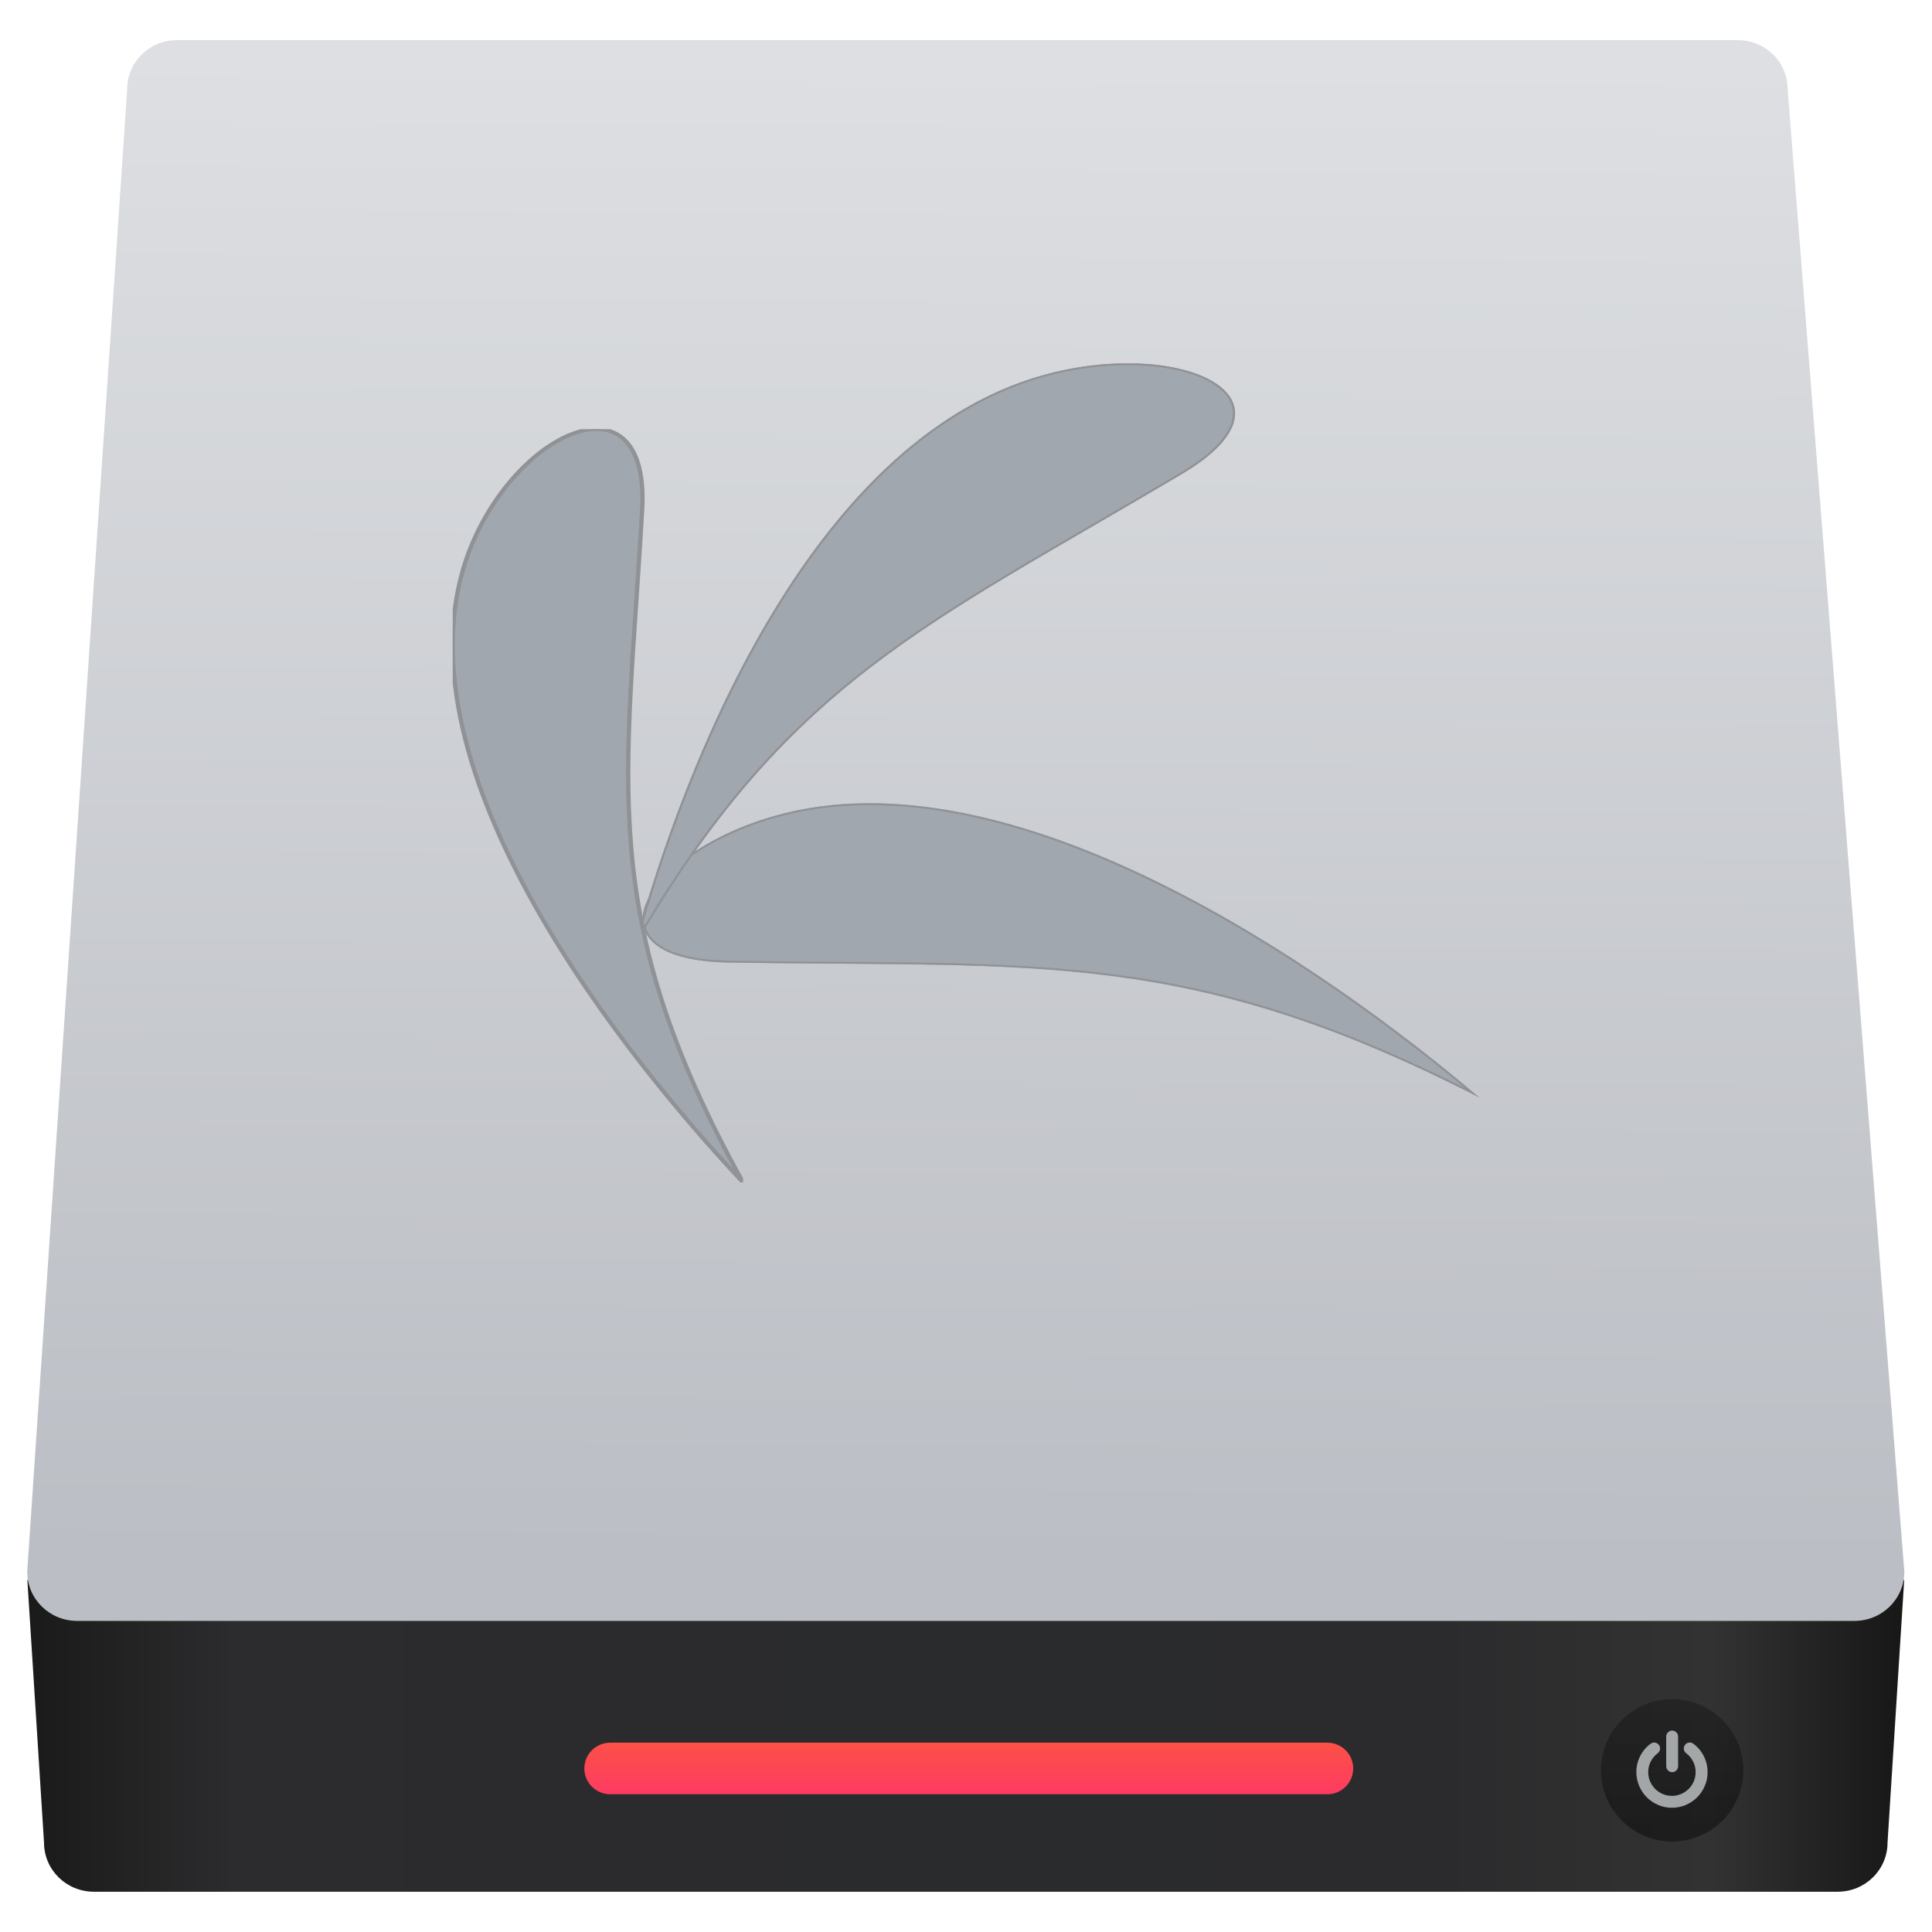
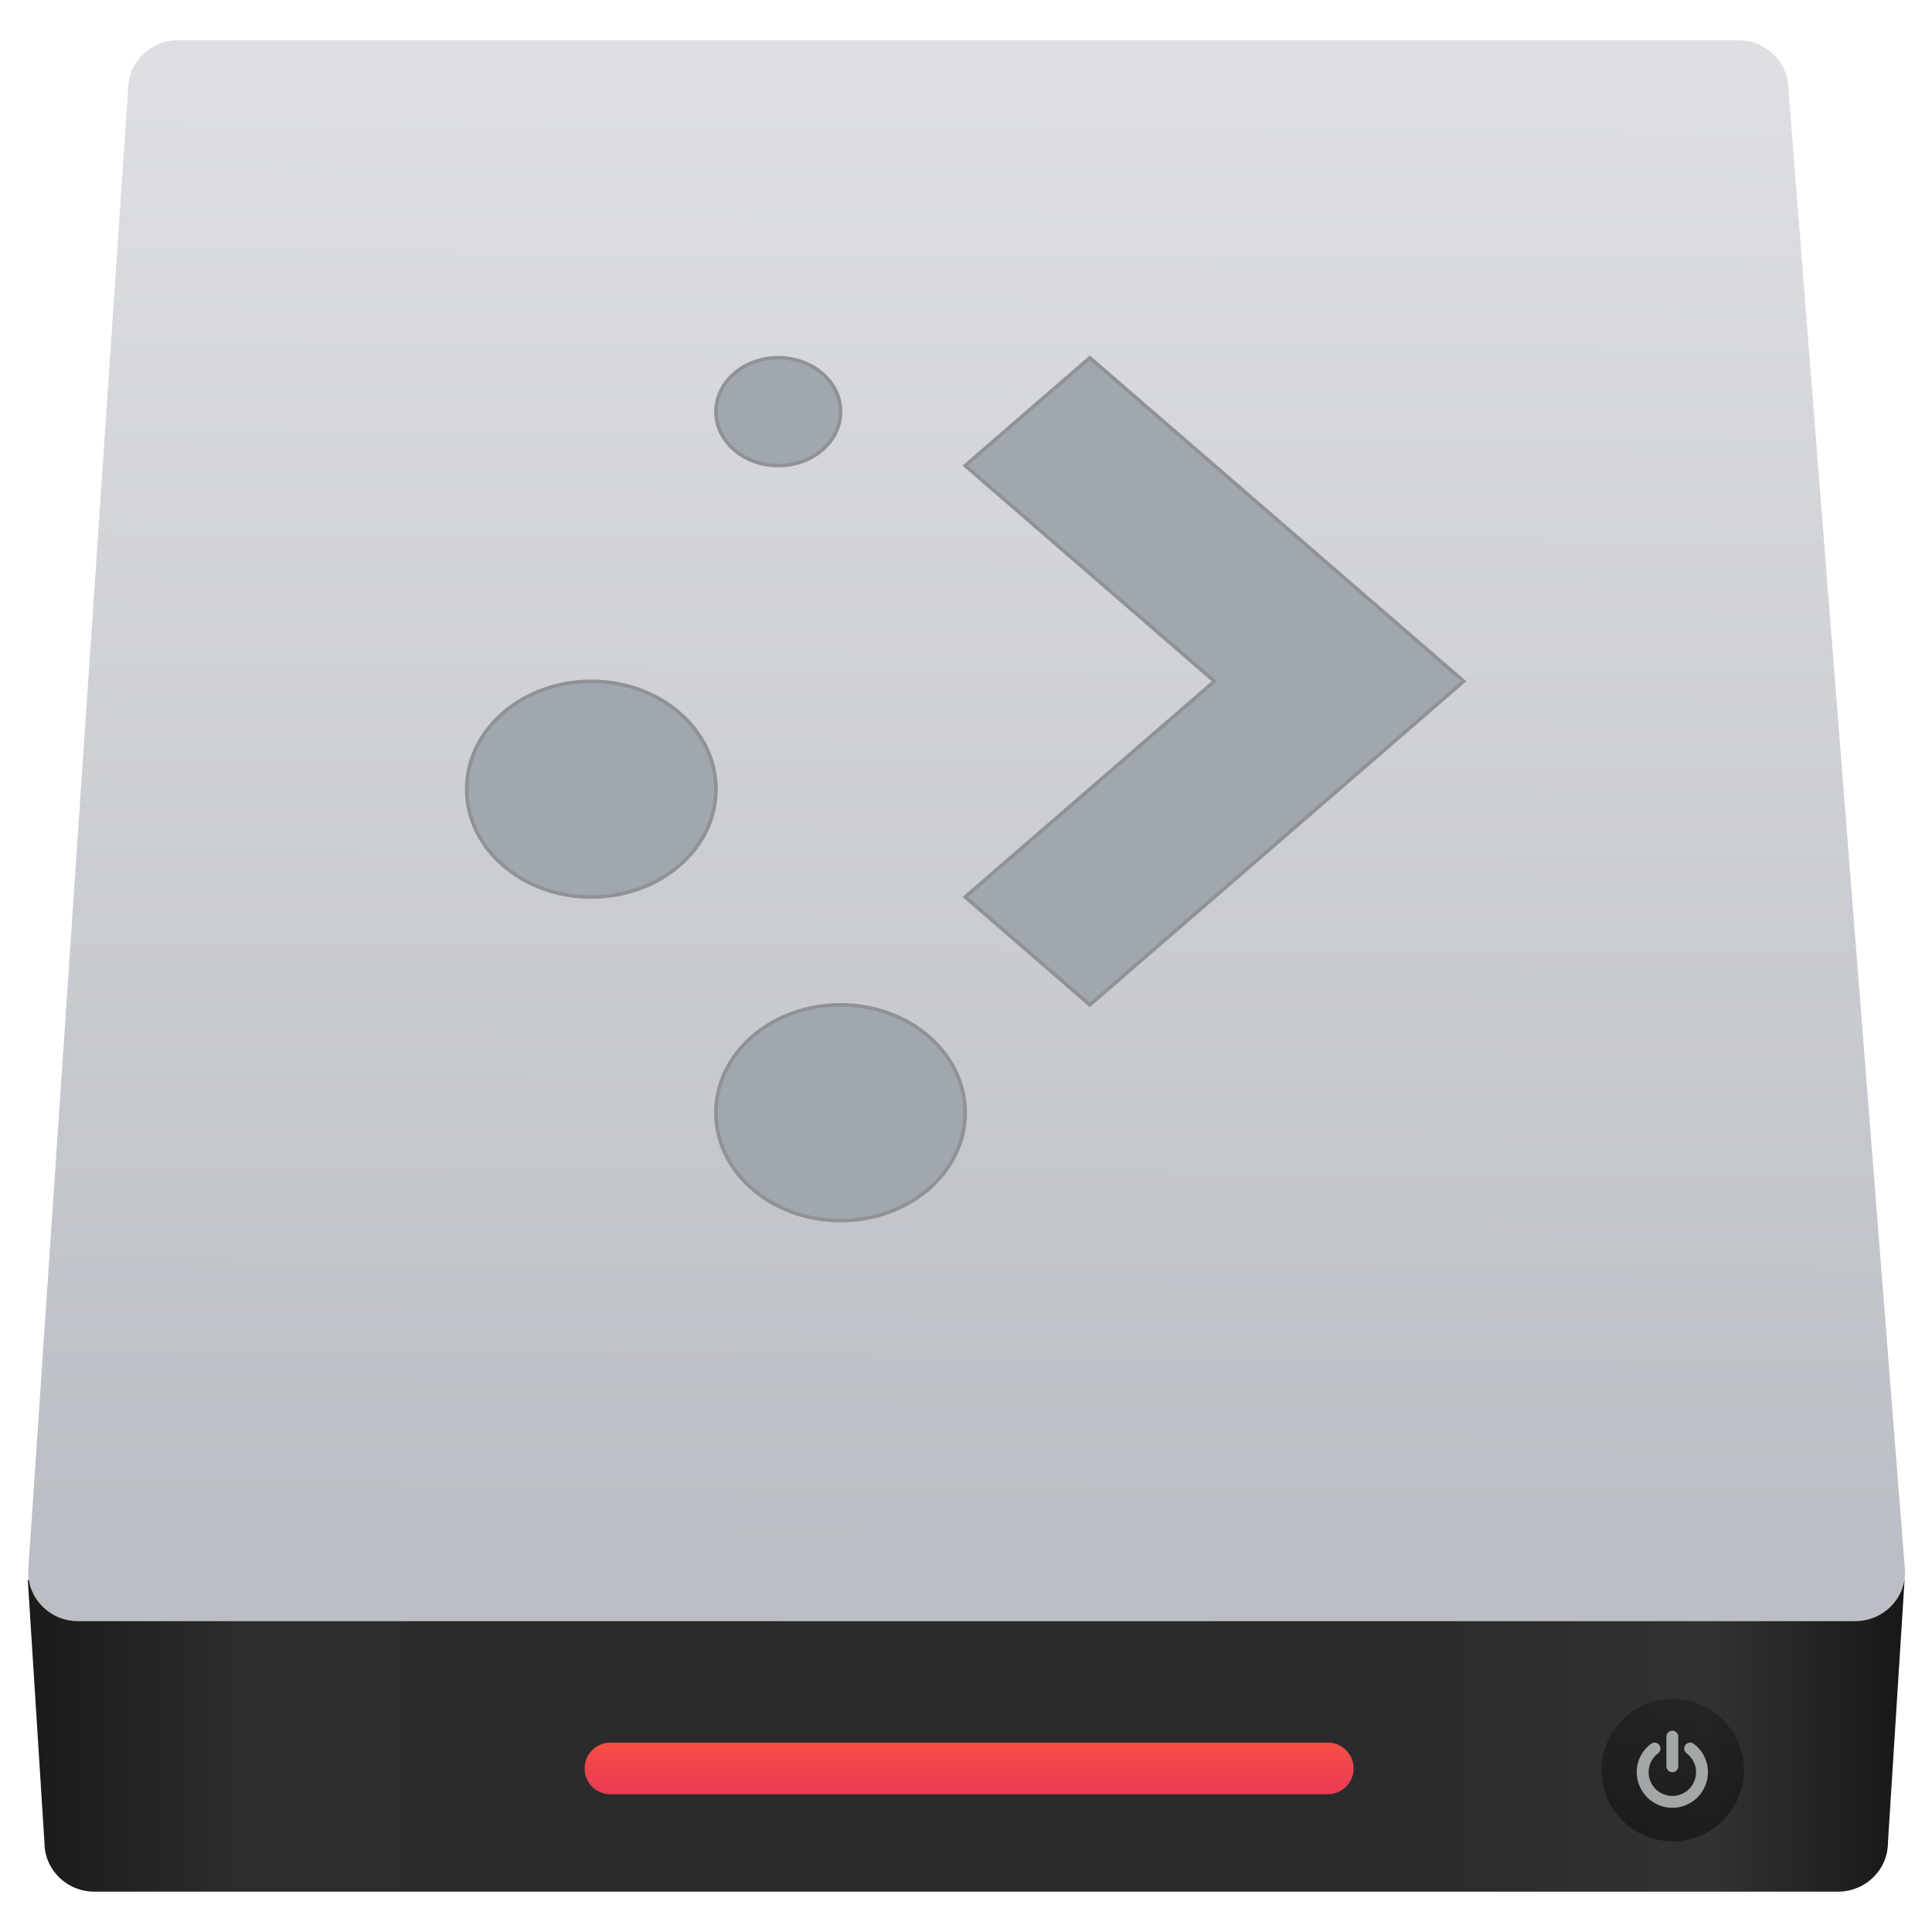
- <svg xmlns="http://www.w3.org/2000/svg" viewBox="0 0 48 48">
+ <svg xmlns="http://www.w3.org/2000/svg" xmlns:xlink="http://www.w3.org/1999/xlink" viewBox="0 0 48 48">
  <defs>
    <clipPath>
-       <path d="m596.51 511.71c-7.452 6.109-22.261 15.989-32.626 11.818-5.793-2.332-8.254-7.974-1.48-7.577 13.816.809 20.506 2.306 34.11-4.241" />
-     </clipPath>
-     <clipPath id="6">
-       <path d="m596.5 511.72c-6.962 6.661-20.973 17.643-31.626 14.277-5.954-1.882-8.839-7.319-2.055-7.441 13.837-.25 20.622.731 33.681-6.836" />
-     </clipPath>
-     <clipPath id="7">
-       <path d="m556.75 546.2h27.01v-29.575h-27.01v29.575" />
-     </clipPath>
-     <clipPath>
-       <path d="m556.74 544.61h28.84v-27.979h-28.84v27.979" />
-     </clipPath>
-     <clipPath>
-       <path d="m548.84 543.24h11.247v-38.495h-11.247v38.495" />
-     </clipPath>
-     <clipPath id="8">
-       <path d="m556.75 516.63c2.252 9.368 8.092 26.19 18.874 29.12 6.02 1.639 11.393-1.373 5.753-5.147-11.502-7.696-17.738-10.542-24.627-23.971" />
-     </clipPath>
-     <clipPath>
-       <path d="m558.32 524.53h38.19v-12.815h-38.19v12.815" />
-     </clipPath>
-     <clipPath id="4">
-       <path d="m0 792h612v-792h-612v792" />
-     </clipPath>
-     <clipPath id="9">
-       <path d="m547.05 542.87h13.05v-38.14h-13.05v38.14" />
-     </clipPath>
-     <clipPath id="5">
-       <path d="m558.89 526.62h37.604v-14.904h-37.604v14.904" />
-     </clipPath>
-     <linearGradient id="1" gradientUnits="userSpaceOnUse" gradientTransform="matrix(.71218 0 0 1.40915-381.68-762.3)" y1="544.31" x2="0" y2="542.96">
-       <stop stop-color="#fd3865" />
-       <stop offset="1" stop-color="#fc5e37" />
-     </linearGradient>
-     <linearGradient id="2" gradientUnits="userSpaceOnUse" gradientTransform="matrix(.35005 0 0 .34422-84.47-33.606)" x1="10.09" x2="122.72">
+       <rect y="507.8" x="392.57" height="32" width="32" fill="url(#3)" rx="16" />
+     </clipPath>
+     <clipPath>
+       <rect y="507.8" x="392.57" height="32" width="32" fill="url(#3)" rx="16" />
+     </clipPath>
+     <clipPath>
+       <rect width="32" height="32" x="392.57" y="507.8" fill="url(#3)" rx="16" />
+     </clipPath>
+     <clipPath>
+       <rect y="507.8" x="392.57" height="32" width="32" fill="url(#3)" rx="16" />
+     </clipPath>
+     <clipPath>
+       <rect width="32" height="32" x="8" y="8" fill="url(#2)" rx="16" />
+     </clipPath>
+     <clipPath>
+       <rect width="32" height="32" x="392.57" y="507.8" fill="url(#3)" rx="16" />
+     </clipPath>
+     <clipPath>
+       <rect width="32" height="32" x="8" y="8" fill="url(#2)" rx="16" />
+     </clipPath>
+     <clipPath>
+       <rect y="507.8" x="392.57" height="32" width="32" fill="url(#3)" rx="16" />
+     </clipPath>
+     <clipPath>
+       <rect y="507.8" x="392.57" height="32" width="32" fill="url(#3)" rx="16" />
+     </clipPath>
+     <clipPath>
+       <rect y="507.8" x="392.57" height="32" width="32" fill="url(#3)" rx="16" />
+     </clipPath>
+     <clipPath>
+       <rect y="507.8" x="392.57" height="32" width="32" fill="url(#3)" rx="16" />
+     </clipPath>
+     <clipPath>
+       <rect width="32" height="32" x="392.57" y="507.8" fill="url(#3)" rx="16" />
+     </clipPath>
+     <clipPath>
+       <rect y="507.8" x="392.57" height="32" width="32" fill="url(#3)" rx="16" />
+     </clipPath>
+     <clipPath>
+       <rect y="507.8" x="392.57" height="32" width="32" fill="url(#3)" rx="16" />
+     </clipPath>
+     <clipPath>
+       <rect y="8" x="8" height="32" width="32" fill="url(#2)" rx="16" />
+     </clipPath>
+     <clipPath>
+       <rect y="8" x="8" height="32" width="32" fill="url(#2)" rx="16" />
+     </clipPath>
+     <clipPath>
+       <rect width="32" height="32" x="392.57" y="507.8" fill="url(#3)" rx="16" />
+     </clipPath>
+     <clipPath>
+       <rect y="507.8" x="392.57" height="32" width="32" fill="url(#3)" rx="16" />
+     </clipPath>
+     <clipPath>
+       <rect y="507.8" x="392.57" height="32" width="32" fill="url(#3)" rx="16" />
+     </clipPath>
+     <clipPath>
+       <rect width="32" height="32" x="392.57" y="507.8" fill="url(#3)" rx="16" />
+     </clipPath>
+     <clipPath>
+       <rect width="32" height="32" x="8" y="8" fill="url(#2)" rx="16" />
+     </clipPath>
+     <clipPath>
+       <rect width="32" height="32" x="392.57" y="507.8" fill="url(#3)" rx="16" />
+     </clipPath>
+     <clipPath>
+       <rect width="32" height="32" x="392.57" y="507.8" fill="url(#3)" rx="16" />
+     </clipPath>
+     <clipPath>
+       <rect width="32" height="32" x="8" y="8" fill="url(#2)" rx="16" />
+     </clipPath>
+     <clipPath>
+       <rect y="507.8" x="392.57" height="32" width="32" fill="url(#3)" rx="16" />
+     </clipPath>
+     <clipPath>
+       <rect width="32" height="32" x="392.57" y="507.8" fill="url(#3)" rx="16" />
+     </clipPath>
+     <clipPath>
+       <rect width="32" height="32" x="392.57" y="507.8" fill="url(#3)" rx="16" />
+     </clipPath>
+     <clipPath>
+       <rect y="507.8" x="392.57" height="32" width="32" fill="url(#3)" rx="16" />
+     </clipPath>
+     <clipPath>
+       <rect width="32" height="32" x="392.57" y="507.8" fill="url(#3)" rx="16" />
+     </clipPath>
+     <clipPath>
+       <rect y="8" x="8" height="32" width="32" fill="url(#2)" rx="16" />
+     </clipPath>
+     <clipPath>
+       <rect y="507.8" x="392.57" height="32" width="32" fill="url(#3)" rx="16" />
+     </clipPath>
+     <clipPath>
+       <rect y="8" x="8" height="32" width="32" fill="url(#2)" rx="16" />
+     </clipPath>
+     <clipPath>
+       <rect y="507.8" x="392.57" height="32" width="32" fill="url(#3)" rx="16" />
+     </clipPath>
+     <clipPath>
+       <rect y="507.8" x="392.57" height="32" width="32" fill="url(#3)" rx="16" />
+     </clipPath>
+     <clipPath>
+       <rect y="507.8" x="392.57" height="32" width="32" fill="url(#3)" rx="16" />
+     </clipPath>
+     <clipPath>
+       <rect y="507.8" x="392.57" height="32" width="32" fill="url(#3)" rx="16" />
+     </clipPath>
+     <clipPath>
+       <rect width="32" height="32" x="392.57" y="507.8" fill="url(#3)" rx="16" />
+     </clipPath>
+     <clipPath>
+       <rect y="507.8" x="392.57" height="32" width="32" fill="url(#3)" rx="16" />
+     </clipPath>
+     <clipPath>
+       <rect width="32" height="32" x="8" y="8" fill="url(#2)" rx="16" />
+     </clipPath>
+     <clipPath>
+       <rect y="507.8" x="392.57" height="32" width="32" fill="url(#3)" rx="16" />
+     </clipPath>
+     <clipPath>
+       <rect width="32" height="32" x="8" y="8" fill="url(#2)" rx="16" />
+     </clipPath>
+     <clipPath>
+       <rect y="507.8" x="392.57" height="32" width="32" fill="url(#3)" rx="16" />
+     </clipPath>
+     <clipPath>
+       <rect y="507.8" x="392.57" height="32" width="32" fill="url(#3)" rx="16" />
+     </clipPath>
+     <clipPath>
+       <rect y="8" x="8" height="32" width="32" fill="url(#2)" rx="16" />
+     </clipPath>
+     <clipPath>
+       <rect y="507.8" x="392.57" height="32" width="32" fill="url(#3)" rx="16" />
+     </clipPath>
+     <clipPath>
+       <rect width="32" height="32" x="392.57" y="507.8" fill="url(#3)" rx="16" />
+     </clipPath>
+     <clipPath>
+       <rect y="507.8" x="392.57" height="32" width="32" fill="url(#3)" rx="16" />
+     </clipPath>
+     <clipPath>
+       <rect width="32" height="32" x="392.57" y="507.8" fill="url(#3)" rx="16" />
+     </clipPath>
+     <clipPath>
+       <rect y="8" x="8" height="32" width="32" fill="url(#2)" rx="16" />
+     </clipPath>
+     <clipPath>
+       <rect width="32" height="32" x="392.57" y="507.8" fill="url(#3)" rx="16" />
+     </clipPath>
+     <clipPath>
+       <rect width="32" height="32" x="392.57" y="507.8" fill="url(#3)" rx="16" />
+     </clipPath>
+     <clipPath>
+       <rect width="32" height="32" x="392.57" y="507.8" fill="url(#3)" rx="16" />
+     </clipPath>
+     <clipPath>
+       <rect width="32" height="32" x="392.57" y="507.8" fill="url(#3)" rx="16" />
+     </clipPath>
+     <clipPath>
+       <rect width="32" height="32" x="392.57" y="507.8" fill="url(#3)" rx="16" />
+     </clipPath>
+     <clipPath>
+       <rect y="8" x="8" height="32" width="32" fill="url(#2)" rx="16" />
+     </clipPath>
+     <clipPath>
+       <rect y="8" x="8" height="32" width="32" fill="url(#2)" rx="16" />
+     </clipPath>
+     <clipPath>
+       <rect width="32" height="32" x="392.57" y="507.8" fill="url(#3)" rx="16" />
+     </clipPath>
+     <clipPath>
+       <rect width="32" height="32" x="392.57" y="507.8" fill="url(#3)" rx="16" />
+     </clipPath>
+     <clipPath>
+       <rect width="32" height="32" x="392.57" y="507.8" fill="url(#3)" rx="16" />
+     </clipPath>
+     <clipPath>
+       <rect width="32" height="32" x="392.57" y="507.8" fill="url(#3)" rx="16" />
+     </clipPath>
+     <clipPath>
+       <rect width="32" height="32" x="392.57" y="507.8" fill="url(#3)" rx="16" />
+     </clipPath>
+     <clipPath>
+       <rect width="32" height="32" x="392.57" y="507.8" fill="url(#3)" rx="16" />
+     </clipPath>
+     <clipPath>
+       <rect width="32" height="32" x="8" y="8" fill="url(#2)" rx="16" />
+     </clipPath>
+     <clipPath>
+       <path d="m69.63 12.145h-.052c-22.727-.292-46.47 4.077-46.709 4.122-2.424.451-4.946 2.974-5.397 5.397-.044.237-4.414 23.983-4.122 46.71-.292 22.777 4.078 46.523 4.122 46.761.451 2.423 2.974 4.945 5.398 5.398.237.044 23.982 4.413 46.709 4.121 22.779.292 46.524-4.077 46.761-4.121 2.423-.452 4.946-2.976 5.398-5.399.044-.236 4.413-23.981 4.121-46.709.292-22.777-4.077-46.523-4.121-46.761-.453-2.423-2.976-4.946-5.398-5.397-.238-.045-23.984-4.414-46.71-4.122" />
+     </clipPath>
+     <clipPath>
+       <rect width="32" height="32" x="8" y="8" fill="url(#2)" rx="16" />
+     </clipPath>
+     <linearGradient gradientUnits="userSpaceOnUse" y2="544.83" x2="0" y1="546.95" id="5">
+       <stop stop-color="#040404" />
+       <stop offset="1" stop-color="#121212" stop-opacity=".908" />
+     </linearGradient>
+     <linearGradient gradientTransform="matrix(.5054 0 0 1 229.15 2.167)" gradientUnits="userSpaceOnUse" y2="543.09" x2="0" y1="544.15" id="4">
+       <stop stop-color="#ea3c53" />
+       <stop offset="1" stop-color="#fc593d" />
+     </linearGradient>
+     <linearGradient id="0">
+       <stop stop-color="#2a2c2f" />
+       <stop offset="1" stop-color="#424649" />
+     </linearGradient>
+     <linearGradient gradientTransform="matrix(.24842 0 0 .24428 433.38 517.17)" x2="122.72" x1="10.09" gradientUnits="userSpaceOnUse" id="1">
      <stop stop-color="#1a1a1a" />
      <stop offset=".111" stop-color="#2c2c2e" />
      <stop offset=".29" stop-color="#2b2b2d" />
      <stop offset=".512" stop-color="#2a2b2d" />
      <stop offset=".752" stop-color="#2b2b2d" />
      <stop offset=".897" stop-color="#323232" />
      <stop offset="1" stop-color="#171717" />
    </linearGradient>
-     <linearGradient gradientUnits="userSpaceOnUse" y2="-31.865" x2="-61.694" y1="-.386" x1="-61.865" id="3">
+     <linearGradient gradientUnits="userSpaceOnUse" y2="518.41" x2="449.55" y1="540.75" x1="449.43" id="6">
      <stop stop-color="#bbbec4" />
      <stop offset="1" stop-color="#dddfe2" />
    </linearGradient>
-     <linearGradient id="0" gradientUnits="userSpaceOnUse" y1="5.383" x2="0" y2="2.392">
-       <stop stop-color="#040404" />
-       <stop offset="1" stop-color="#121212" stop-opacity=".908" />
-     </linearGradient>
+     <linearGradient x1="57.29" x2="319.02" gradientUnits="userSpaceOnUse">
+       <stop stop-color="#c8c8c8" />
+       <stop offset="1" stop-color="#969696" />
+     </linearGradient>
+     <linearGradient xlink:href="#0" id="3" gradientUnits="userSpaceOnUse" y1="539.8" x2="0" y2="507.8" />
+     <linearGradient xlink:href="#0" id="2" gradientUnits="userSpaceOnUse" y1="40" x2="0" y2="8" />
  </defs>
  <g transform="translate(-384.57-499.8)">
    <flowRoot transform="translate(389.57 520.8)" font-family="sans-serif" text-align="start" word-spacing="0" line-height="125%" letter-spacing="0" font-size="10">
      <flowRegion>
-         <path d="m22 3h27v15h-27z" />
+         <path d="m22 3h27v15h-27z" id="7" />
      </flowRegion>
      <flowPara>Plasm</flowPara>
    </flowRoot>
-     <g transform="matrix(1.13038 0 0 1.13038 341.37 521.79)" enable-background="new">
-       <g transform="matrix(1.04635 0 0 1.04635 123.51 15.193)">
-         <path d="m-80.94.075l.35 5.517c0 .572.468 1.033 1.05 1.033h36.624c.582 0 1.05-.461 1.05-1.033l.35-5.517h-39.42" fill="url(#2)" />
-         <path d="m-77.79-32.27h32.776c.582 0 1.05.461 1.05 1.033l2.451 31.14c0 .572-.468 1.033-1.05 1.033h-37.33c-.582 0-1.05-.461-1.05-1.033l2.1-31.14c0-.572.468-1.033 1.05-1.033" fill="url(#3)" />
-         <rect y="3.494" x="-69.24" height="1.083" width="16.15" fill="url(#1)" rx=".542" />
-         <ellipse cx="-46.39" cy="4.074" rx="1.495" ry="1.495" opacity=".452" fill="url(#0)" />
-         <g fill="#e3e8ea" stroke-width="1.317">
-           <path d="m-46.39 4.113c.034 0 .063-.012.088-.037.025-.025.037-.054.037-.088v-.623c0-.034-.012-.063-.037-.088-.025-.025-.054-.037-.088-.037-.034 0-.063.012-.088.037-.025.025-.037.054-.037.088v.623c0 .034.012.063.037.088.025.025.054.037.088.037" opacity=".668" />
-           <path d="m-45.724 3.779c-.052-.104-.126-.192-.221-.263-.027-.021-.058-.029-.093-.024-.034.005-.062.021-.082.049-.021.027-.029.058-.024.092.005.034.021.062.048.082.064.048.113.107.147.176.035.069.052.143.052.222 0 .068-.013.132-.039.193-.026.061-.062.114-.107.159-.045.045-.098.08-.159.107-.061.026-.126.039-.193.039-.068 0-.132-.013-.193-.039-.061-.026-.114-.062-.159-.107-.045-.045-.08-.098-.107-.159-.026-.061-.039-.126-.039-.193 0-.079.017-.153.052-.222.035-.069.084-.128.148-.176.027-.021.043-.048.048-.082.005-.034-.003-.065-.024-.092-.02-.028-.047-.044-.081-.049-.034-.005-.065.004-.093.024-.095.071-.168.158-.221.263-.052.105-.078.216-.078.334 0 .101.02.198.059.29.04.092.093.172.16.239.067.067.146.12.239.16.092.04.189.059.29.059.101 0 .198-.02.29-.059.092-.04.172-.093.239-.16.067-.067.12-.146.16-.239.04-.092.059-.189.059-.29 0-.118-.026-.229-.078-.334" opacity=".668" />
+     <g transform="matrix(1.66672 0 0 1.66672-258.81-362.72)">
+       <flowRoot transform="translate(389.57 520.8)" font-family="sans-serif" text-align="start" word-spacing="0" line-height="125%" letter-spacing="0" font-size="10">
+         <flowRegion>
+           <use xlink:href="#7" />
+         </flowRegion>
+         <flowPara>Plasm</flowPara>
+       </flowRoot>
+       <g transform="translate(-56.14-2.138)">
+         <g transform="translate(6.68 2.113)">
+           <path d="m435.89 541.07l.248 3.915c0 .406.332.733.745.733h25.99c.413 0 .745-.327.745-.733l.248-3.915h-27.978" fill="url(#1)" />
+           <path d="m438.13 518.12h23.26c.413 0 .745.327.745.733l1.739 22.1c0 .406-.332.733-.745.733h-26.489c-.413 0-.745-.327-.745-.733l1.49-22.1c0-.406.332-.733.745-.733" fill="url(#6)" />
+           <path d="m447.077 522.853a.929 .804 0 0 0 -.929 .804 .929 .804 0 0 0 .929 .804 .929 .804 0 0 0 .929 -.804 .929 .804 0 0 0 -.929 -.804zm4.644 0l-1.858 1.608 3.715 3.215-3.715 3.215 1.858 1.608 5.573-4.823-5.573-4.823zm-7.431 4.823a1.858 1.608 0 0 0 -1.858 1.608 1.858 1.608 0 0 0 1.858 1.608 1.858 1.608 0 0 0 1.858 -1.608 1.858 1.608 0 0 0 -1.858 -1.608zm3.715 4.823a1.858 1.608 0 0 0 -1.858 1.608 1.858 1.608 0 0 0 1.858 1.608 1.858 1.608 0 0 0 1.858 -1.608 1.858 1.608 0 0 0 -1.858 -1.608z" fill="#a1a7ae" stroke="#909296" stroke-width=".053" />
        </g>
-       </g>
-       <g clip-path="url(#4)" stroke-width=".192" transform="matrix(.48911 0 0-.43412-219.4 225.65)" fill="#a1a7ae" stroke="#909296">
-         <g clip-path="url(#5)" transform="translate(-3.313-2.692)">
-           <g clip-path="url(#6)" stroke-width=".192">
-             <path d="m596.5 511.72c-6.962 6.661-20.973 17.643-31.626 14.277-5.954-1.882-8.839-7.319-2.055-7.441 13.837-.25 20.622.731 33.681-6.836" fill-rule="evenodd" stroke-width=".192" />
-           </g>
-         </g>
-         <g clip-path="url(#7)" transform="translate(-1.553)">
-           <g clip-path="url(#8)" stroke-width=".192">
-             <path d="m556.75 516.63c2.252 9.368 8.092 26.19 18.874 29.12 6.02 1.639 11.393-1.373 5.753-5.147-11.502-7.696-17.738-10.542-24.627-23.971" fill-rule="evenodd" stroke-width=".192" />
-           </g>
-         </g>
-         <g clip-path="url(#9)">
-           <path d="m560.09 504.74c-6.172 7.399-16.178 22.12-12.09 32.524 2.281 5.812 7.902 8.321 7.563 1.544-.691-13.823-2.131-20.525 4.531-34.07" fill-rule="evenodd" stroke-width=".192" />
+         <rect width="11.463" height=".769" x="450.87" y="545.61" fill="url(#4)" rx=".384" />
+         <ellipse ry="1.061" rx="1.061" cy="546.02" cx="467.09" opacity=".452" fill="url(#5)" />
+         <g transform="matrix(.00848 0 0 .00848 466.55 545.43)" opacity=".668" fill="#e3e8ea">
+           <path d="m63 73.22c2.824 0 5.27-1.031 7.332-3.096 2.064-2.063 3.098-4.508 3.098-7.332v-52.14c0-2.825-1.033-5.269-3.098-7.332-2.062-2.065-4.507-3.097-7.332-3.097-2.825 0-5.269 1.033-7.333 3.097-2.064 2.063-3.096 4.508-3.096 7.332v52.14c0 2.824 1.032 5.269 3.096 7.332 2.064 2.065 4.509 3.096 7.333 3.096" />
+           <path d="m119.01 45.27c-4.373-8.744-10.523-16.08-18.453-21.997-2.281-1.738-4.861-2.417-7.74-2.037-2.879.38-5.16 1.738-6.844 4.073-1.738 2.281-2.403 4.847-1.996 7.699.406 2.853 1.752 5.147 4.03 6.885 5.321 4.02 9.438 8.935 12.342 14.747 2.906 5.811 4.358 12 4.358 18.575 0 5.65-1.1 11.04-3.299 16.17-2.2 5.133-5.174 9.573-8.922 13.321-3.748 3.747-8.187 6.721-13.32 8.921-5.133 2.2-10.524 3.301-16.17 3.301-5.648 0-11.04-1.101-16.17-3.301-5.133-2.2-9.573-5.174-13.321-8.921-3.747-3.748-6.721-8.188-8.921-13.321-2.2-5.133-3.3-10.523-3.3-16.17 0-6.571 1.453-12.763 4.359-18.575 2.906-5.811 7.02-10.727 12.343-14.747 2.281-1.739 3.625-4.03 4.03-6.885.407-2.851-.258-5.418-1.996-7.699-1.684-2.335-3.951-3.693-6.803-4.073-2.852-.38-5.446.299-7.781 2.037-7.931 5.92-14.08 13.253-18.454 21.997-4.373 8.745-6.559 18.06-6.559 27.945 0 8.474 1.657 16.566 4.97 24.279 3.314 7.713 7.767 14.366 13.362 19.961 5.594 5.594 12.248 10.05 19.961 13.36 7.713 3.314 15.806 4.972 24.279 4.972 8.473 0 16.566-1.658 24.279-4.972 7.713-3.312 14.367-7.766 19.961-13.36 5.594-5.594 10.05-12.248 13.361-19.961 3.313-7.713 4.969-15.806 4.969-24.279 0-9.885-2.183-19.2-6.556-27.945" />
        </g>
      </g>
    </g>
  </g>
</svg>
